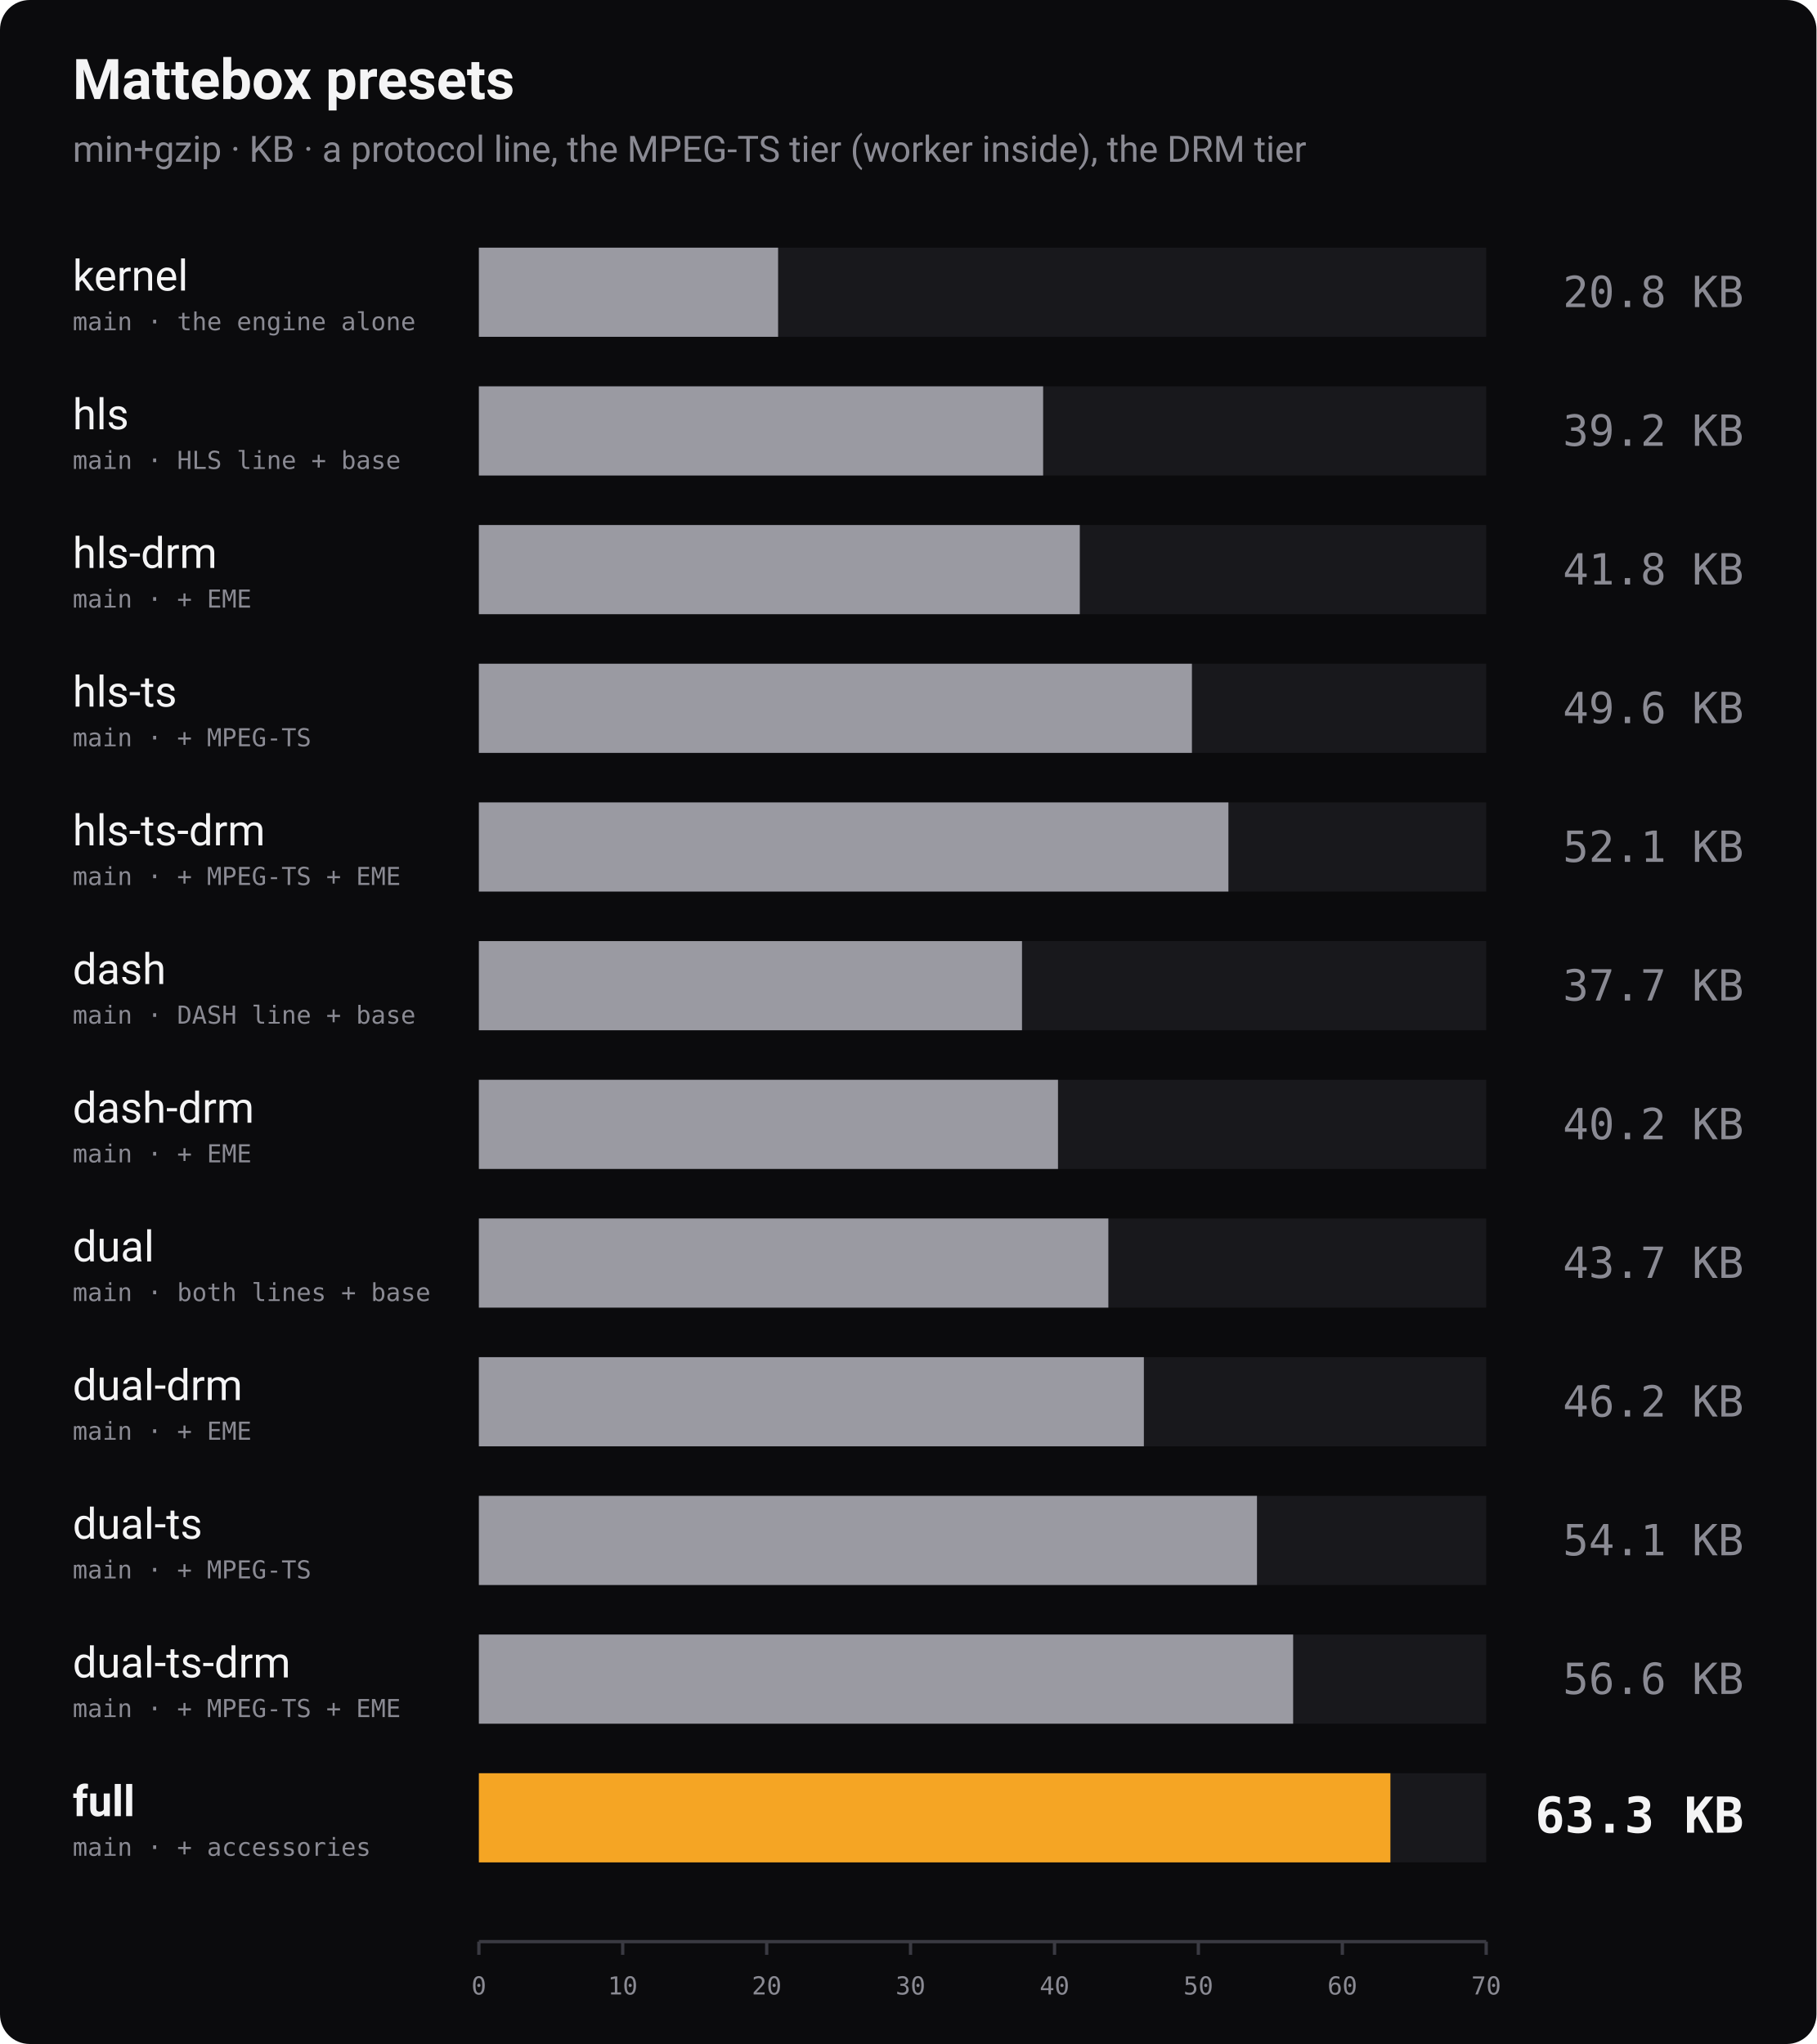
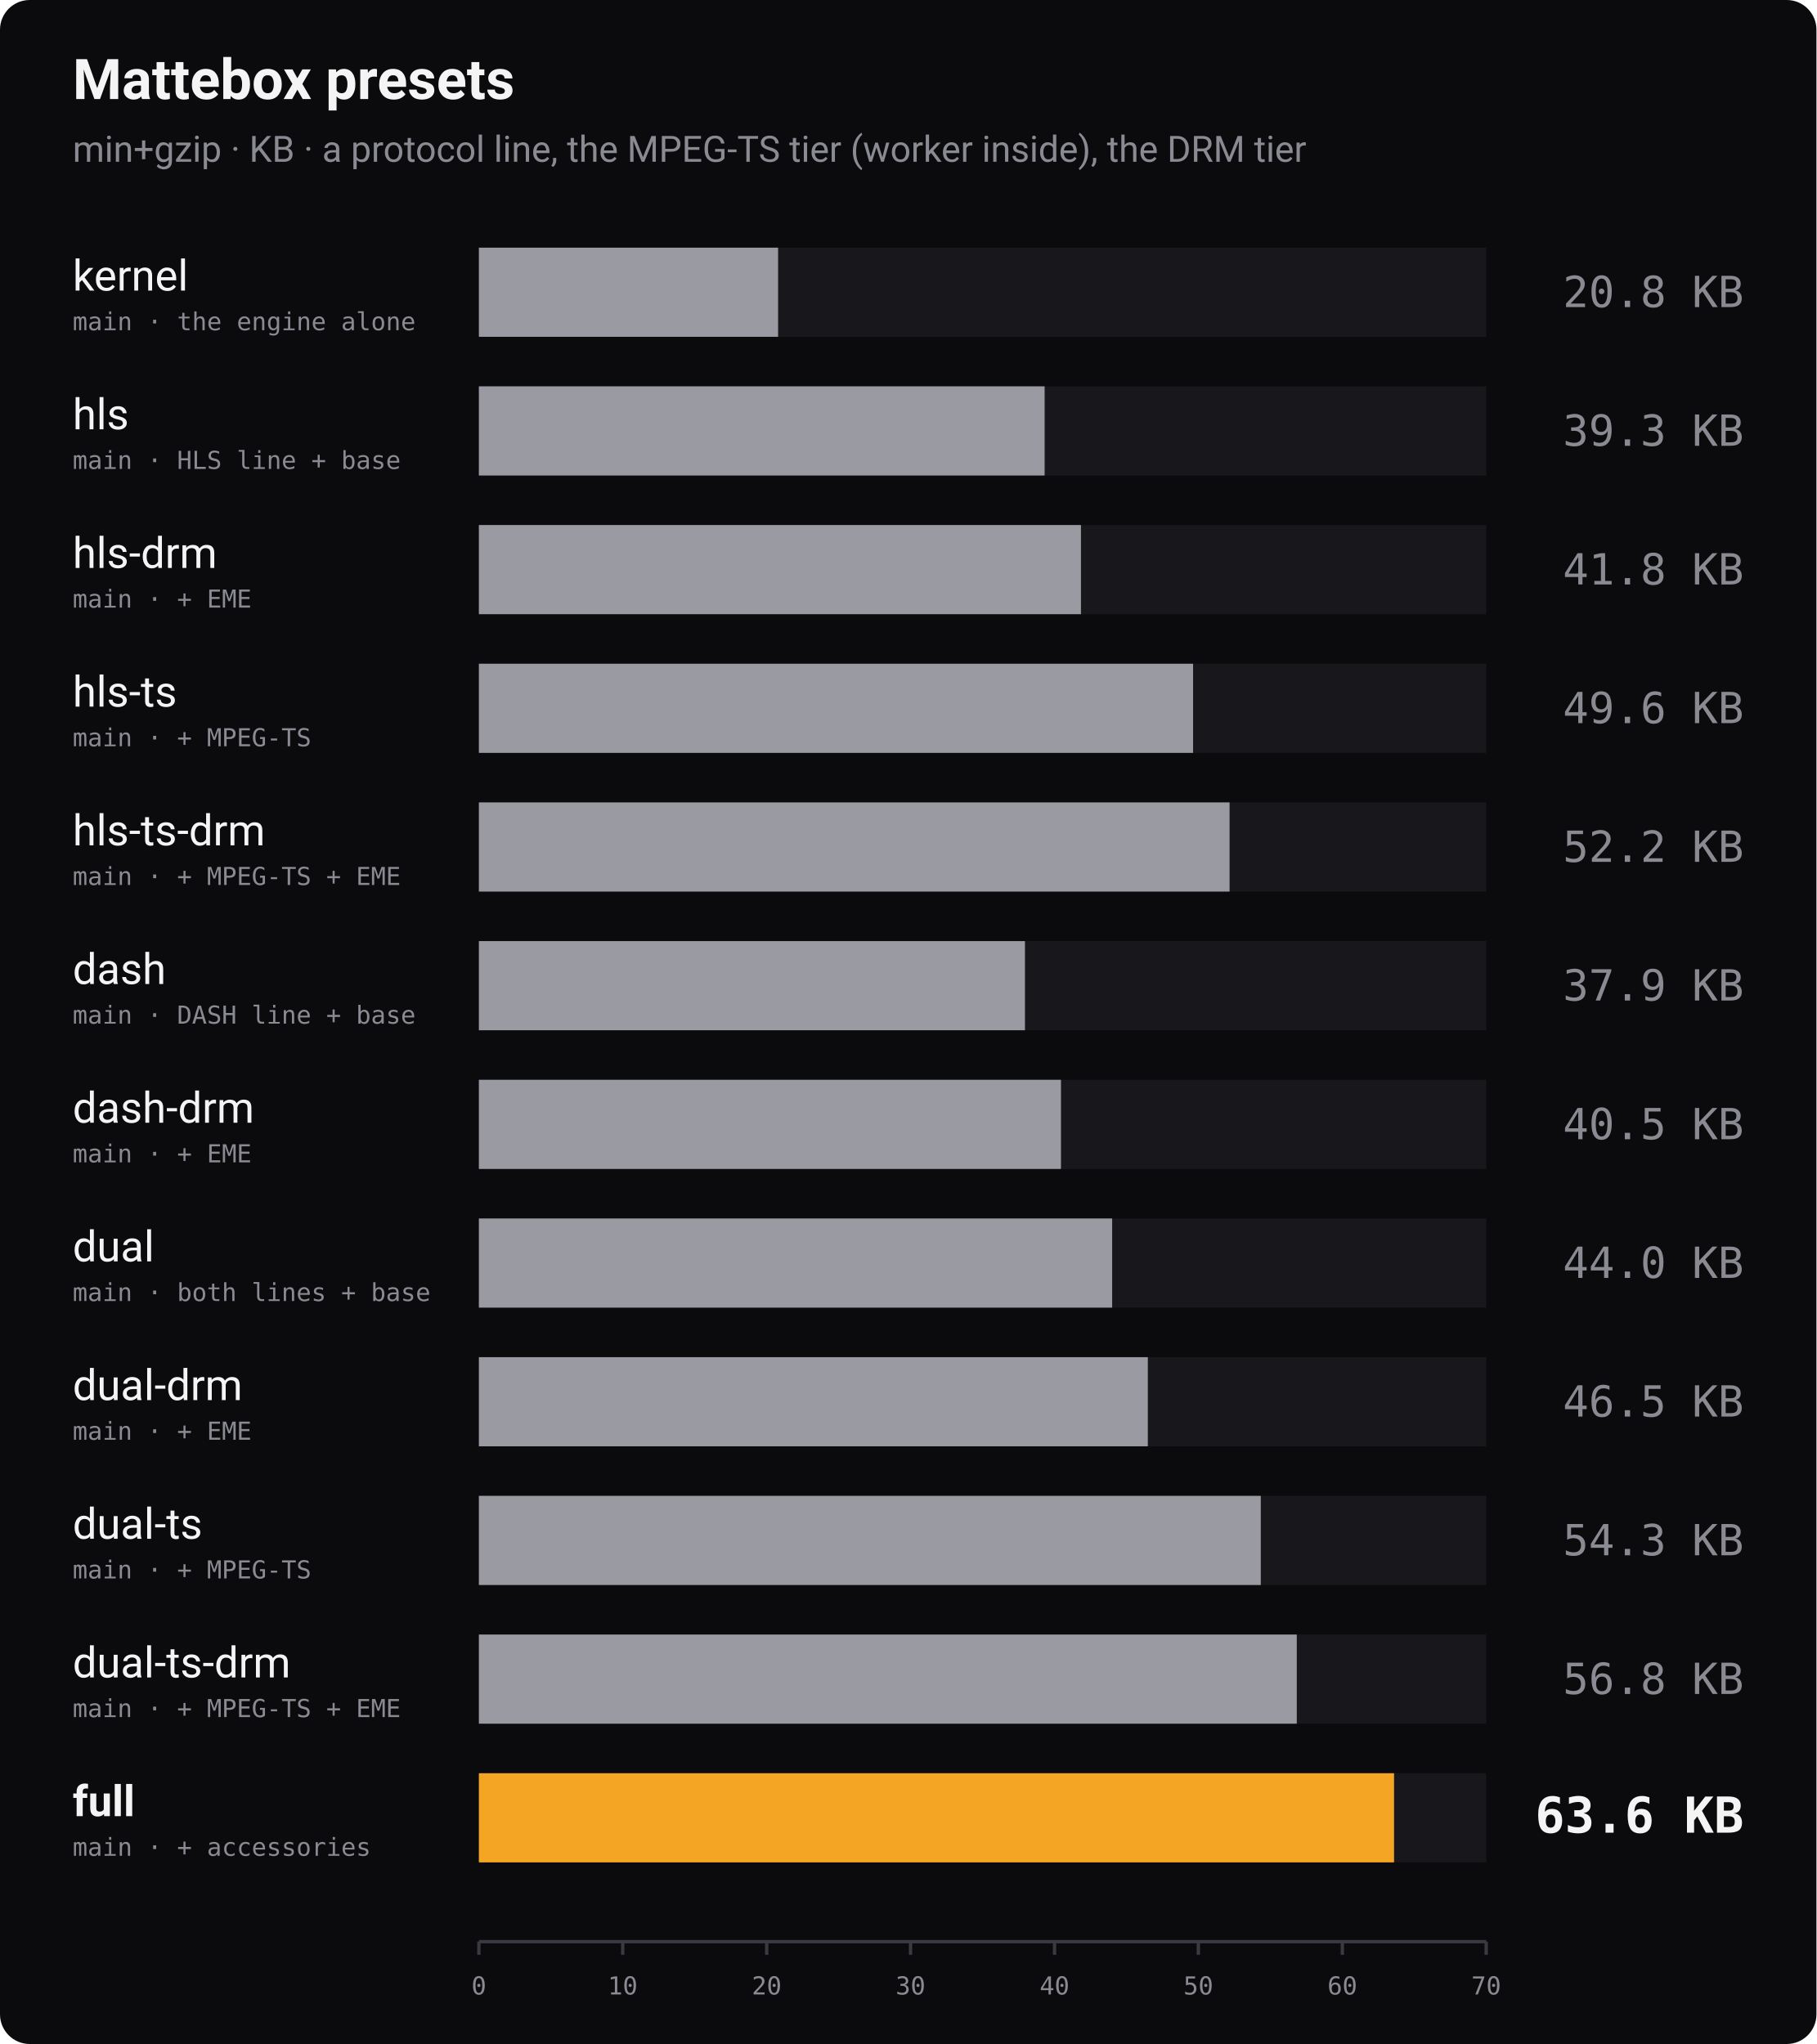
<svg xmlns="http://www.w3.org/2000/svg" width="1100" height="1238" viewBox="0 0 1100 1238" role="img" aria-label="Bundle size of every Mattebox preset, min+gzip">
  <rect width="1100" height="1238" rx="18" fill="#0b0b0d" />
  <text x="44" y="60" font-family="-apple-system, 'Segoe UI', Roboto, Helvetica, Arial, sans-serif" font-size="34" font-weight="700" fill="#f4f4f5">Mattebox presets</text>
  <text x="44" y="98" font-family="-apple-system, 'Segoe UI', Roboto, Helvetica, Arial, sans-serif" font-size="22" fill="#8a8a93">min+gzip · KB · a protocol line, the MPEG-TS tier (worker inside), the DRM tier</text>
  <text x="44" y="176" font-family="-apple-system, 'Segoe UI', Roboto, Helvetica, Arial, sans-serif" font-size="26" font-weight="400" fill="#f4f4f5">kernel</text>
  <text x="44" y="200" font-family="ui-monospace, 'SF Mono', Menlo, Consolas, monospace" font-size="15" fill="#8a8a93">main · the engine alone</text>
  <rect x="290" y="150" width="610" height="54" fill="#18181c" />
  <rect x="290" y="150" width="181.2" height="54" fill="#9a9aa2" />
  <text x="1056" y="186" text-anchor="end" font-family="ui-monospace, 'SF Mono', Menlo, Consolas, monospace" font-size="26" font-weight="400" fill="#8a8a93">20.8 KB</text>
  <text x="44" y="260" font-family="-apple-system, 'Segoe UI', Roboto, Helvetica, Arial, sans-serif" font-size="26" font-weight="400" fill="#f4f4f5">hls</text>
  <text x="44" y="284" font-family="ui-monospace, 'SF Mono', Menlo, Consolas, monospace" font-size="15" fill="#8a8a93">main · HLS line + base</text>
  <rect x="290" y="234" width="610" height="54" fill="#18181c" />
-   <rect x="290" y="234" width="341.7" height="54" fill="#9a9aa2" />
-   <text x="1056" y="270" text-anchor="end" font-family="ui-monospace, 'SF Mono', Menlo, Consolas, monospace" font-size="26" font-weight="400" fill="#8a8a93">39.2 KB</text>
+   <rect x="290" y="234" width="342.6" height="54" fill="#9a9aa2" />
+   <text x="1056" y="270" text-anchor="end" font-family="ui-monospace, 'SF Mono', Menlo, Consolas, monospace" font-size="26" font-weight="400" fill="#8a8a93">39.3 KB</text>
  <text x="44" y="344" font-family="-apple-system, 'Segoe UI', Roboto, Helvetica, Arial, sans-serif" font-size="26" font-weight="400" fill="#f4f4f5">hls-drm</text>
  <text x="44" y="368" font-family="ui-monospace, 'SF Mono', Menlo, Consolas, monospace" font-size="15" fill="#8a8a93">main · + EME</text>
  <rect x="290" y="318" width="610" height="54" fill="#18181c" />
-   <rect x="290" y="318" width="363.9" height="54" fill="#9a9aa2" />
+   <rect x="290" y="318" width="364.6" height="54" fill="#9a9aa2" />
  <text x="1056" y="354" text-anchor="end" font-family="ui-monospace, 'SF Mono', Menlo, Consolas, monospace" font-size="26" font-weight="400" fill="#8a8a93">41.8 KB</text>
  <text x="44" y="428" font-family="-apple-system, 'Segoe UI', Roboto, Helvetica, Arial, sans-serif" font-size="26" font-weight="400" fill="#f4f4f5">hls-ts</text>
  <text x="44" y="452" font-family="ui-monospace, 'SF Mono', Menlo, Consolas, monospace" font-size="15" fill="#8a8a93">main · + MPEG-TS</text>
  <rect x="290" y="402" width="610" height="54" fill="#18181c" />
-   <rect x="290" y="402" width="431.8" height="54" fill="#9a9aa2" />
+   <rect x="290" y="402" width="432.5" height="54" fill="#9a9aa2" />
  <text x="1056" y="438" text-anchor="end" font-family="ui-monospace, 'SF Mono', Menlo, Consolas, monospace" font-size="26" font-weight="400" fill="#8a8a93">49.6 KB</text>
  <text x="44" y="512" font-family="-apple-system, 'Segoe UI', Roboto, Helvetica, Arial, sans-serif" font-size="26" font-weight="400" fill="#f4f4f5">hls-ts-drm</text>
  <text x="44" y="536" font-family="ui-monospace, 'SF Mono', Menlo, Consolas, monospace" font-size="15" fill="#8a8a93">main · + MPEG-TS + EME</text>
  <rect x="290" y="486" width="610" height="54" fill="#18181c" />
-   <rect x="290" y="486" width="453.9" height="54" fill="#9a9aa2" />
-   <text x="1056" y="522" text-anchor="end" font-family="ui-monospace, 'SF Mono', Menlo, Consolas, monospace" font-size="26" font-weight="400" fill="#8a8a93">52.1 KB</text>
+   <rect x="290" y="486" width="454.6" height="54" fill="#9a9aa2" />
+   <text x="1056" y="522" text-anchor="end" font-family="ui-monospace, 'SF Mono', Menlo, Consolas, monospace" font-size="26" font-weight="400" fill="#8a8a93">52.2 KB</text>
  <text x="44" y="596" font-family="-apple-system, 'Segoe UI', Roboto, Helvetica, Arial, sans-serif" font-size="26" font-weight="400" fill="#f4f4f5">dash</text>
  <text x="44" y="620" font-family="ui-monospace, 'SF Mono', Menlo, Consolas, monospace" font-size="15" fill="#8a8a93">main · DASH line + base</text>
  <rect x="290" y="570" width="610" height="54" fill="#18181c" />
-   <rect x="290" y="570" width="328.9" height="54" fill="#9a9aa2" />
-   <text x="1056" y="606" text-anchor="end" font-family="ui-monospace, 'SF Mono', Menlo, Consolas, monospace" font-size="26" font-weight="400" fill="#8a8a93">37.7 KB</text>
+   <rect x="290" y="570" width="330.7" height="54" fill="#9a9aa2" />
+   <text x="1056" y="606" text-anchor="end" font-family="ui-monospace, 'SF Mono', Menlo, Consolas, monospace" font-size="26" font-weight="400" fill="#8a8a93">37.9 KB</text>
  <text x="44" y="680" font-family="-apple-system, 'Segoe UI', Roboto, Helvetica, Arial, sans-serif" font-size="26" font-weight="400" fill="#f4f4f5">dash-drm</text>
  <text x="44" y="704" font-family="ui-monospace, 'SF Mono', Menlo, Consolas, monospace" font-size="15" fill="#8a8a93">main · + EME</text>
  <rect x="290" y="654" width="610" height="54" fill="#18181c" />
-   <rect x="290" y="654" width="350.7" height="54" fill="#9a9aa2" />
-   <text x="1056" y="690" text-anchor="end" font-family="ui-monospace, 'SF Mono', Menlo, Consolas, monospace" font-size="26" font-weight="400" fill="#8a8a93">40.2 KB</text>
+   <rect x="290" y="654" width="352.5" height="54" fill="#9a9aa2" />
+   <text x="1056" y="690" text-anchor="end" font-family="ui-monospace, 'SF Mono', Menlo, Consolas, monospace" font-size="26" font-weight="400" fill="#8a8a93">40.5 KB</text>
  <text x="44" y="764" font-family="-apple-system, 'Segoe UI', Roboto, Helvetica, Arial, sans-serif" font-size="26" font-weight="400" fill="#f4f4f5">dual</text>
  <text x="44" y="788" font-family="ui-monospace, 'SF Mono', Menlo, Consolas, monospace" font-size="15" fill="#8a8a93">main · both lines + base</text>
  <rect x="290" y="738" width="610" height="54" fill="#18181c" />
-   <rect x="290" y="738" width="381.2" height="54" fill="#9a9aa2" />
-   <text x="1056" y="774" text-anchor="end" font-family="ui-monospace, 'SF Mono', Menlo, Consolas, monospace" font-size="26" font-weight="400" fill="#8a8a93">43.7 KB</text>
+   <rect x="290" y="738" width="383.5" height="54" fill="#9a9aa2" />
+   <text x="1056" y="774" text-anchor="end" font-family="ui-monospace, 'SF Mono', Menlo, Consolas, monospace" font-size="26" font-weight="400" fill="#8a8a93">44.0 KB</text>
  <text x="44" y="848" font-family="-apple-system, 'Segoe UI', Roboto, Helvetica, Arial, sans-serif" font-size="26" font-weight="400" fill="#f4f4f5">dual-drm</text>
  <text x="44" y="872" font-family="ui-monospace, 'SF Mono', Menlo, Consolas, monospace" font-size="15" fill="#8a8a93">main · + EME</text>
  <rect x="290" y="822" width="610" height="54" fill="#18181c" />
-   <rect x="290" y="822" width="402.7" height="54" fill="#9a9aa2" />
-   <text x="1056" y="858" text-anchor="end" font-family="ui-monospace, 'SF Mono', Menlo, Consolas, monospace" font-size="26" font-weight="400" fill="#8a8a93">46.2 KB</text>
+   <rect x="290" y="822" width="405.1" height="54" fill="#9a9aa2" />
+   <text x="1056" y="858" text-anchor="end" font-family="ui-monospace, 'SF Mono', Menlo, Consolas, monospace" font-size="26" font-weight="400" fill="#8a8a93">46.5 KB</text>
  <text x="44" y="932" font-family="-apple-system, 'Segoe UI', Roboto, Helvetica, Arial, sans-serif" font-size="26" font-weight="400" fill="#f4f4f5">dual-ts</text>
  <text x="44" y="956" font-family="ui-monospace, 'SF Mono', Menlo, Consolas, monospace" font-size="15" fill="#8a8a93">main · + MPEG-TS</text>
  <rect x="290" y="906" width="610" height="54" fill="#18181c" />
-   <rect x="290" y="906" width="471.2" height="54" fill="#9a9aa2" />
-   <text x="1056" y="942" text-anchor="end" font-family="ui-monospace, 'SF Mono', Menlo, Consolas, monospace" font-size="26" font-weight="400" fill="#8a8a93">54.1 KB</text>
+   <rect x="290" y="906" width="473.5" height="54" fill="#9a9aa2" />
+   <text x="1056" y="942" text-anchor="end" font-family="ui-monospace, 'SF Mono', Menlo, Consolas, monospace" font-size="26" font-weight="400" fill="#8a8a93">54.3 KB</text>
  <text x="44" y="1016" font-family="-apple-system, 'Segoe UI', Roboto, Helvetica, Arial, sans-serif" font-size="26" font-weight="400" fill="#f4f4f5">dual-ts-drm</text>
  <text x="44" y="1040" font-family="ui-monospace, 'SF Mono', Menlo, Consolas, monospace" font-size="15" fill="#8a8a93">main · + MPEG-TS + EME</text>
  <rect x="290" y="990" width="610" height="54" fill="#18181c" />
-   <rect x="290" y="990" width="493.1" height="54" fill="#9a9aa2" />
-   <text x="1056" y="1026" text-anchor="end" font-family="ui-monospace, 'SF Mono', Menlo, Consolas, monospace" font-size="26" font-weight="400" fill="#8a8a93">56.6 KB</text>
+   <rect x="290" y="990" width="495.3" height="54" fill="#9a9aa2" />
+   <text x="1056" y="1026" text-anchor="end" font-family="ui-monospace, 'SF Mono', Menlo, Consolas, monospace" font-size="26" font-weight="400" fill="#8a8a93">56.8 KB</text>
  <text x="44" y="1100" font-family="-apple-system, 'Segoe UI', Roboto, Helvetica, Arial, sans-serif" font-size="26" font-weight="700" fill="#f4f4f5">full</text>
  <text x="44" y="1124" font-family="ui-monospace, 'SF Mono', Menlo, Consolas, monospace" font-size="15" fill="#8a8a93">main · + accessories</text>
  <rect x="290" y="1074" width="610" height="54" fill="#18181c" />
-   <rect x="290" y="1074" width="552.0" height="54" fill="#f5a524" />
-   <text x="1056" y="1110" text-anchor="end" font-family="ui-monospace, 'SF Mono', Menlo, Consolas, monospace" font-size="30" font-weight="700" fill="#f4f4f5">63.3 KB</text>
+   <rect x="290" y="1074" width="554.2" height="54" fill="#f5a524" />
+   <text x="1056" y="1110" text-anchor="end" font-family="ui-monospace, 'SF Mono', Menlo, Consolas, monospace" font-size="30" font-weight="700" fill="#f4f4f5">63.6 KB</text>
  <line x1="290" y1="1176" x2="900" y2="1176" stroke="#3a3a42" stroke-width="2" />
  <line x1="290.0" y1="1176" x2="290.0" y2="1184" stroke="#3a3a42" stroke-width="2" />
  <text x="290.0" y="1208" text-anchor="middle" font-family="ui-monospace, 'SF Mono', Menlo, Consolas, monospace" font-size="15" fill="#8a8a93">0</text>
  <line x1="377.1" y1="1176" x2="377.1" y2="1184" stroke="#3a3a42" stroke-width="2" />
  <text x="377.1" y="1208" text-anchor="middle" font-family="ui-monospace, 'SF Mono', Menlo, Consolas, monospace" font-size="15" fill="#8a8a93">10</text>
  <line x1="464.3" y1="1176" x2="464.3" y2="1184" stroke="#3a3a42" stroke-width="2" />
  <text x="464.3" y="1208" text-anchor="middle" font-family="ui-monospace, 'SF Mono', Menlo, Consolas, monospace" font-size="15" fill="#8a8a93">20</text>
  <line x1="551.4" y1="1176" x2="551.4" y2="1184" stroke="#3a3a42" stroke-width="2" />
  <text x="551.4" y="1208" text-anchor="middle" font-family="ui-monospace, 'SF Mono', Menlo, Consolas, monospace" font-size="15" fill="#8a8a93">30</text>
  <line x1="638.6" y1="1176" x2="638.6" y2="1184" stroke="#3a3a42" stroke-width="2" />
  <text x="638.6" y="1208" text-anchor="middle" font-family="ui-monospace, 'SF Mono', Menlo, Consolas, monospace" font-size="15" fill="#8a8a93">40</text>
  <line x1="725.7" y1="1176" x2="725.7" y2="1184" stroke="#3a3a42" stroke-width="2" />
  <text x="725.7" y="1208" text-anchor="middle" font-family="ui-monospace, 'SF Mono', Menlo, Consolas, monospace" font-size="15" fill="#8a8a93">50</text>
  <line x1="812.9" y1="1176" x2="812.9" y2="1184" stroke="#3a3a42" stroke-width="2" />
  <text x="812.9" y="1208" text-anchor="middle" font-family="ui-monospace, 'SF Mono', Menlo, Consolas, monospace" font-size="15" fill="#8a8a93">60</text>
  <line x1="900.0" y1="1176" x2="900.0" y2="1184" stroke="#3a3a42" stroke-width="2" />
  <text x="900.0" y="1208" text-anchor="middle" font-family="ui-monospace, 'SF Mono', Menlo, Consolas, monospace" font-size="15" fill="#8a8a93">70</text>
</svg>
